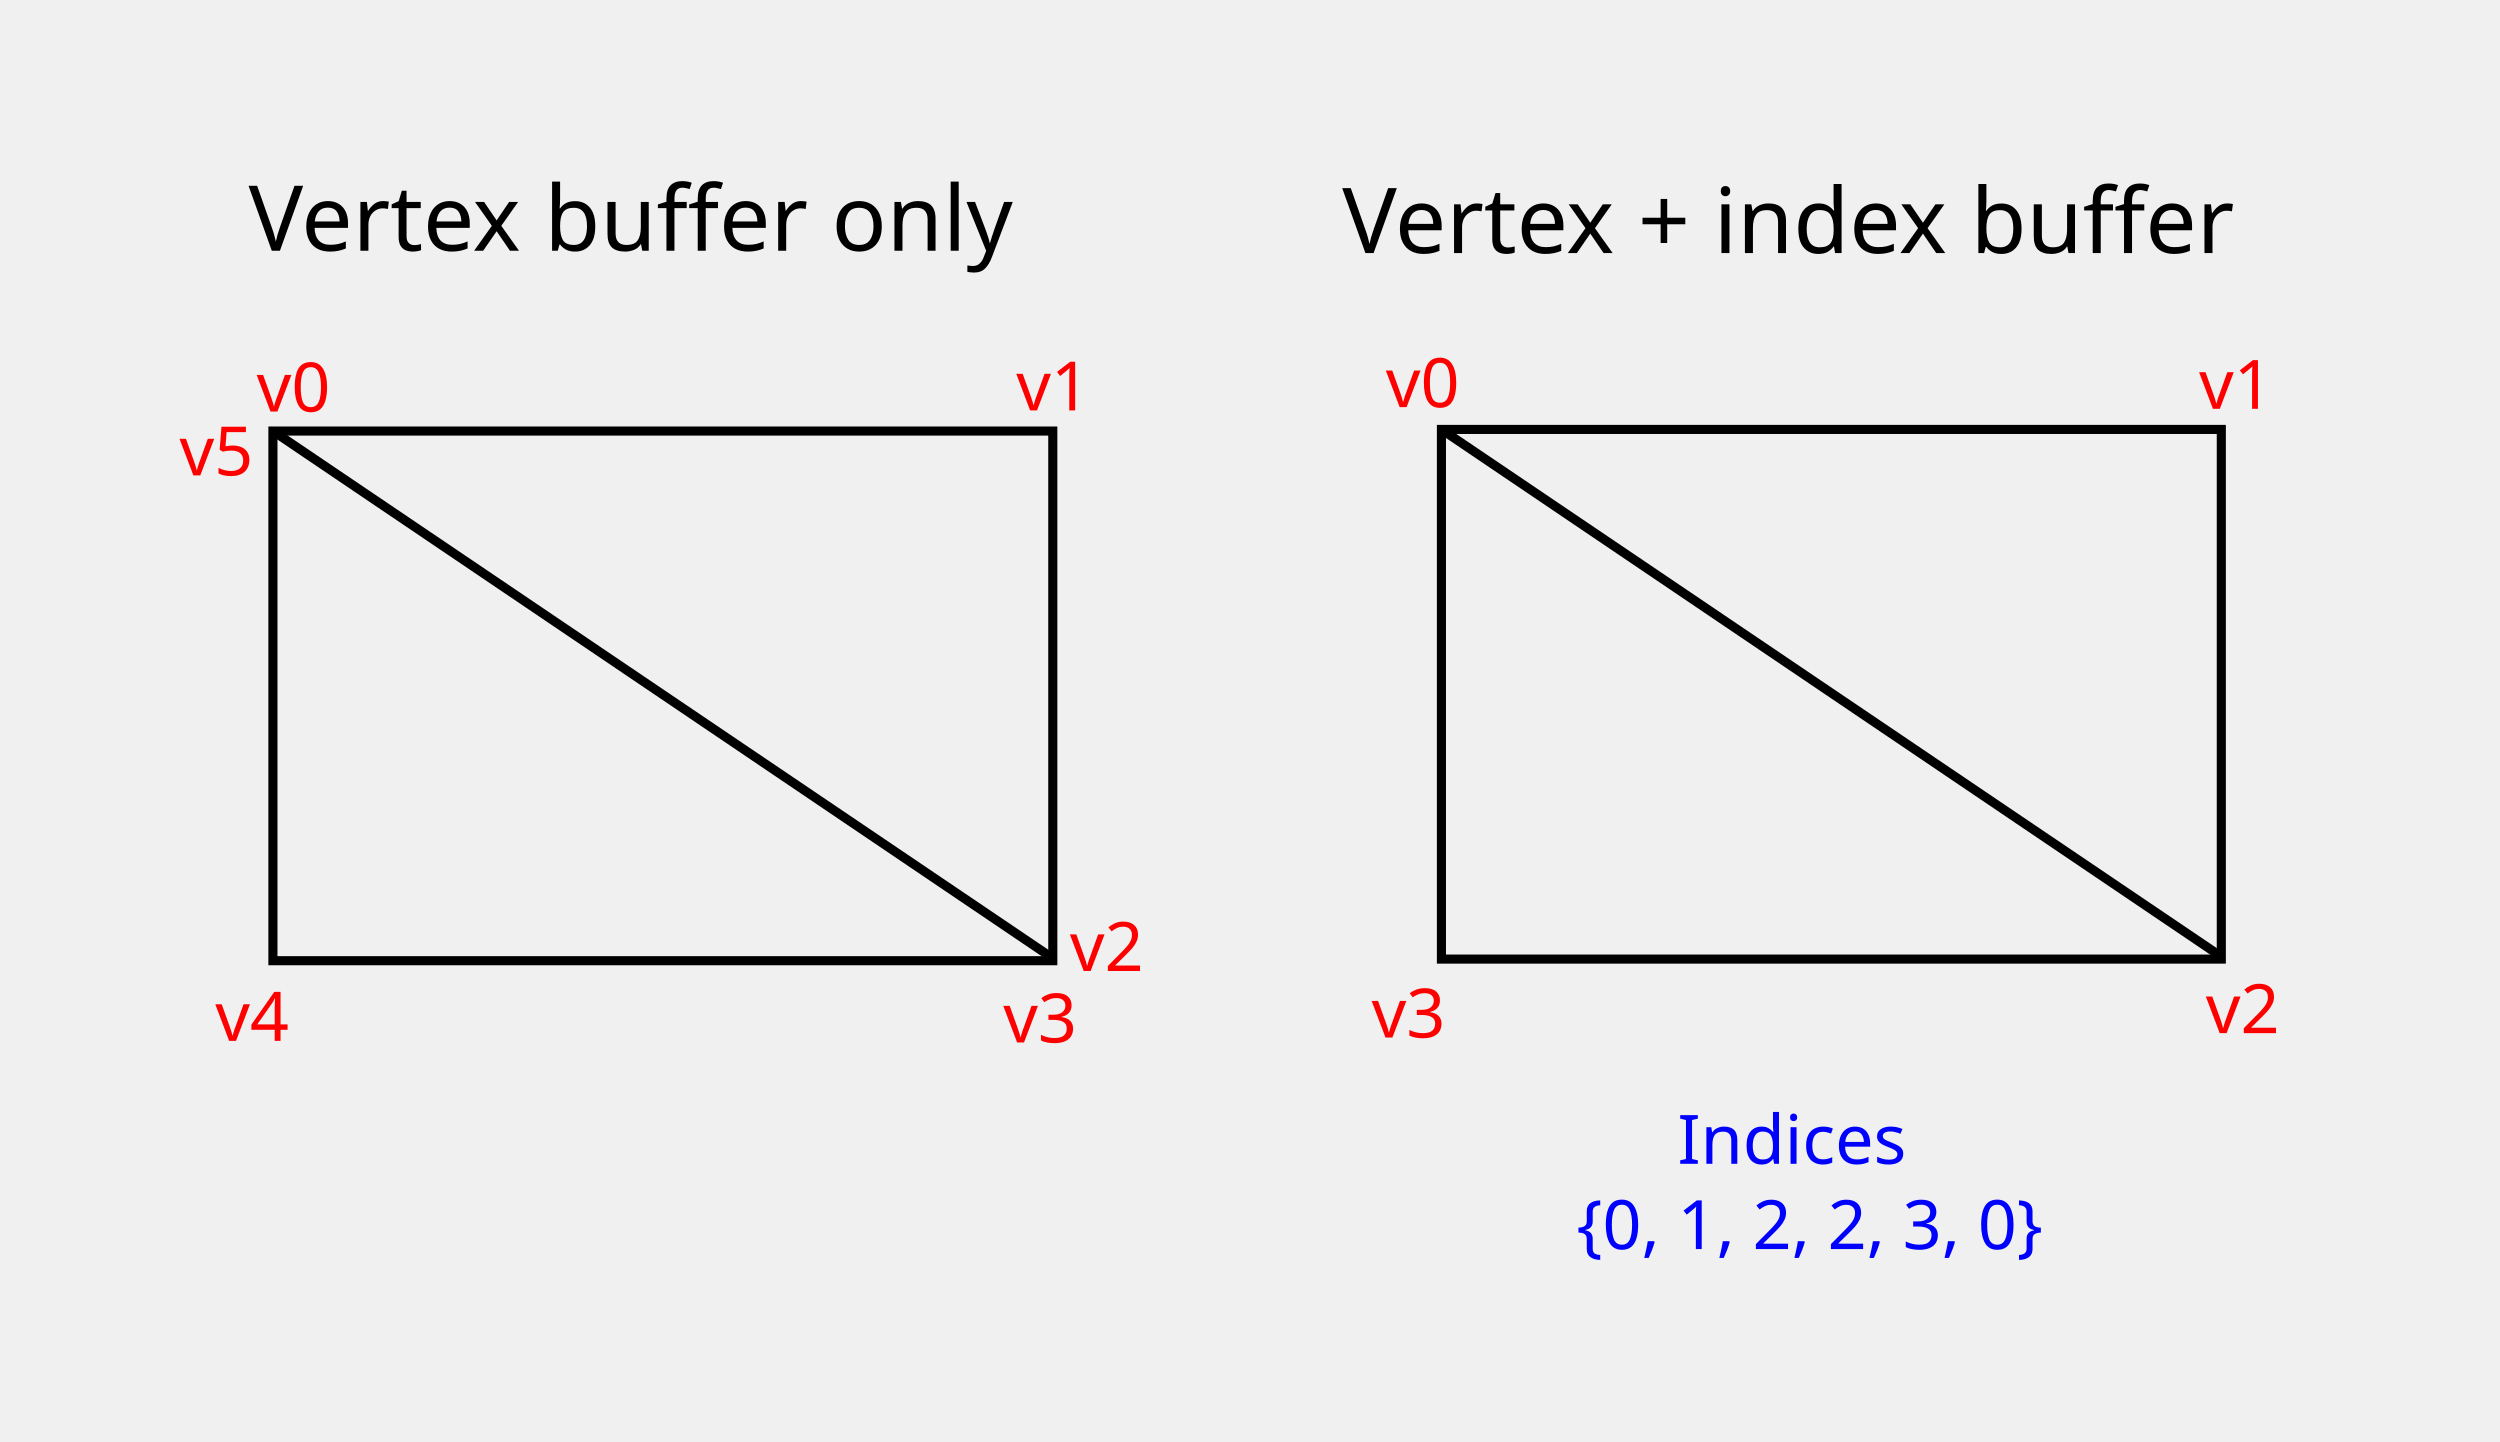
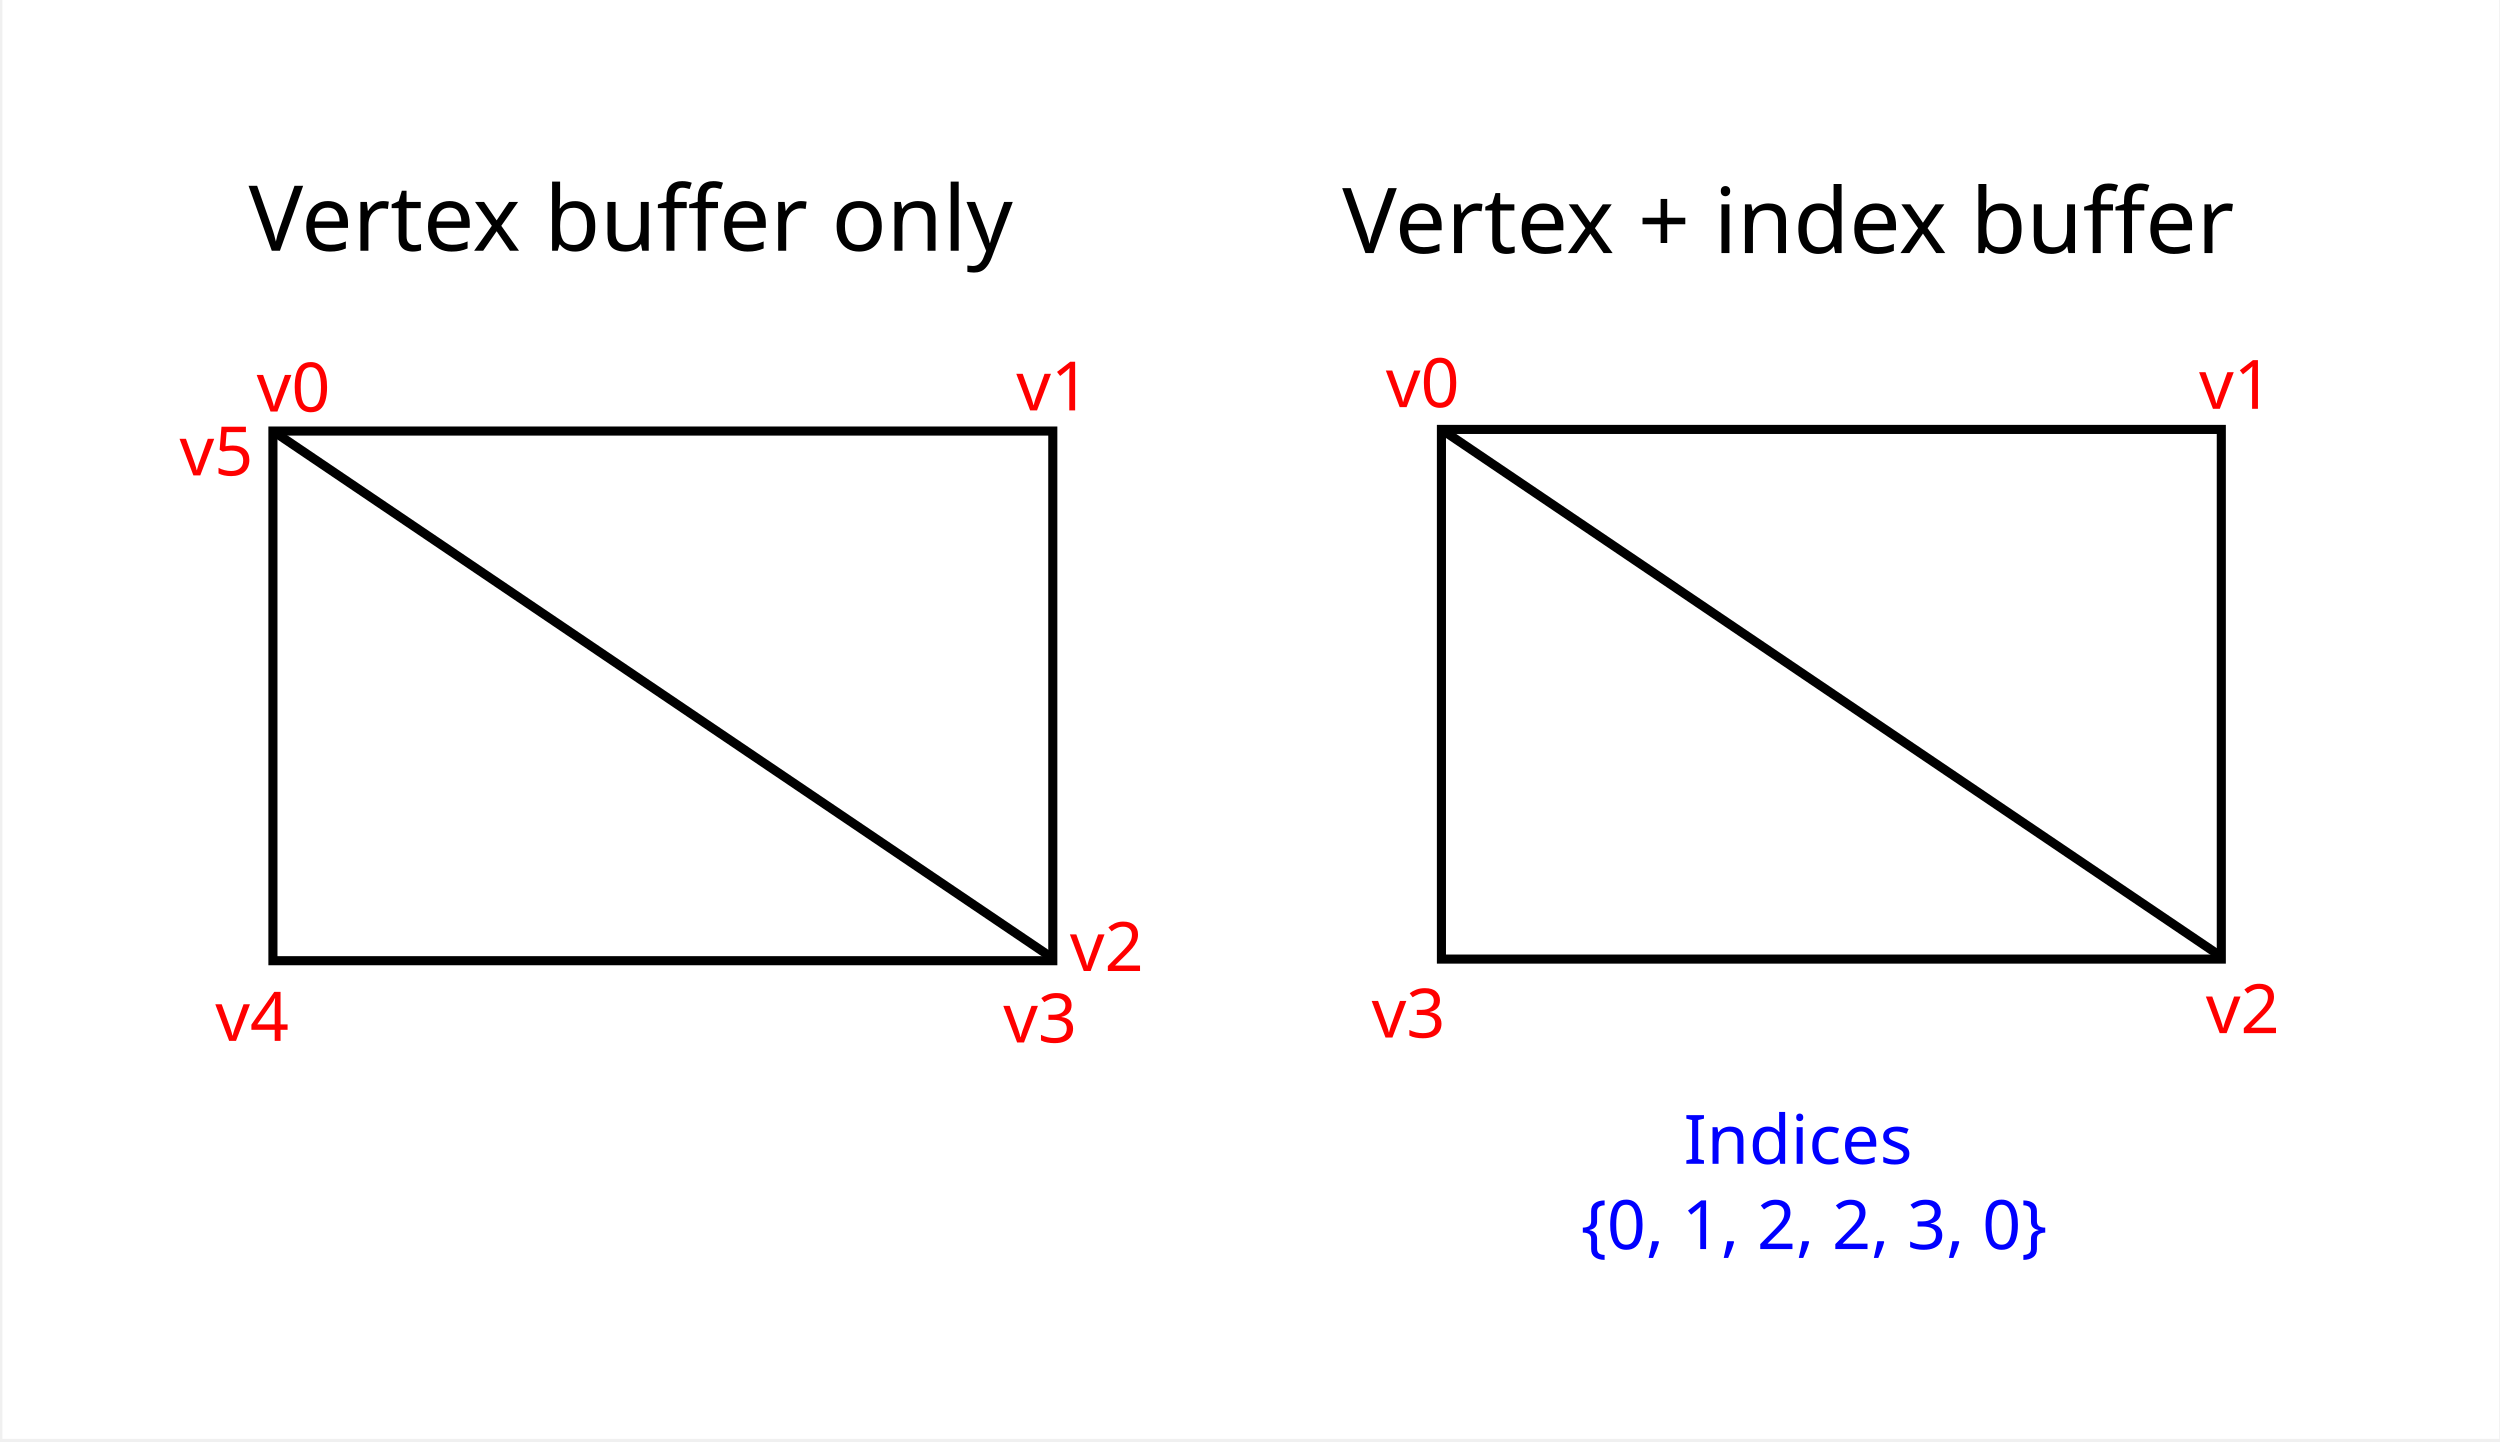
<svg xmlns="http://www.w3.org/2000/svg" width="137.687mm" height="79.407mm" viewBox="0 0 487.867 281.362" id="svg2" version="1.1">
  <defs id="defs4" />
  <g id="layer1" transform="translate(-130.7767,-64.43134)">
+     <rect style="fill:#ffffff;stroke-width:0.938" id="rect1" width="487.241" height="280.791" x="131.25" y="64.431" />
    <rect style="fill:none;stroke:#000000;stroke-width:1.776;stroke-miterlimit:4;stroke-dasharray:none" id="rect4136" width="152.19" height="103.362" x="184.037" y="148.548" />
    <path style="fill:none;stroke:#000000;stroke-width:1.776;stroke-miterlimit:4;stroke-dasharray:none" d="M 184.037,148.548 336.226,251.435" id="path4138" />
-     <text xml:space="preserve" style="font-style:normal;font-weight:normal;font-size:17.755px;line-height:125%;font-family:sans-serif;letter-spacing:0px;word-spacing:0px;fill:#000000;fill-opacity:1;stroke:none;stroke-width:1px;stroke-linecap:butt;stroke-linejoin:miter;stroke-opacity:1" x="179.281" y="113.354" id="text4140">
-       <tspan id="tspan4142" x="179.281" y="113.354">Vertex buffer only</tspan>
+     <text xml:space="preserve" style="font-style:normal;font-weight:normal;line-height:0%;font-family:sans-serif;letter-spacing:0px;word-spacing:0px;fill:#000000;fill-opacity:1;stroke:none;stroke-width:1px;stroke-linecap:butt;stroke-linejoin:miter;stroke-opacity:1" x="179.281" y="113.354" id="text4140">
+       <tspan id="tspan4142" x="179.281" y="113.354" style="font-size:17.755px;line-height:1.25">Vertex buffer only</tspan>
    </text>
-     <text xml:space="preserve" style="font-style:normal;font-weight:normal;font-size:17.755px;line-height:125%;font-family:sans-serif;letter-spacing:0px;word-spacing:0px;fill:#000000;fill-opacity:1;stroke:none;stroke-width:1px;stroke-linecap:butt;stroke-linejoin:miter;stroke-opacity:1" x="392.704" y="113.814" id="text4140-2">
-       <tspan id="tspan4142-7" x="392.704" y="113.814">Vertex + index buffer</tspan>
+     <text xml:space="preserve" style="font-style:normal;font-weight:normal;line-height:0%;font-family:sans-serif;letter-spacing:0px;word-spacing:0px;fill:#000000;fill-opacity:1;stroke:none;stroke-width:1px;stroke-linecap:butt;stroke-linejoin:miter;stroke-opacity:1" x="392.704" y="113.814" id="text4140-2">
+       <tspan id="tspan4142-7" x="392.704" y="113.814" style="font-size:17.755px;line-height:1.25">Vertex + index buffer</tspan>
    </text>
    <rect style="fill:none;stroke:#000000;stroke-width:1.776;stroke-miterlimit:4;stroke-dasharray:none" id="rect4136-9" width="152.19" height="103.362" x="412.067" y="148.231" />
    <path style="fill:none;stroke:#000000;stroke-width:1.776;stroke-miterlimit:4;stroke-dasharray:none" d="M 412.067,148.231 564.257,251.118" id="path4138-5" />
-     <text xml:space="preserve" style="font-style:normal;font-weight:normal;font-size:13.317px;line-height:125%;font-family:sans-serif;letter-spacing:0px;word-spacing:0px;fill:#ff0000;fill-opacity:1;stroke:none;stroke-width:1px;stroke-linecap:butt;stroke-linejoin:miter;stroke-opacity:1" x="180.866" y="144.744" id="text4180">
-       <tspan id="tspan4182" x="180.866" y="144.744">v0</tspan>
+     <text xml:space="preserve" style="font-style:normal;font-weight:normal;line-height:0%;font-family:sans-serif;letter-spacing:0px;word-spacing:0px;fill:#ff0000;fill-opacity:1;stroke:none;stroke-width:1px;stroke-linecap:butt;stroke-linejoin:miter;stroke-opacity:1" x="180.866" y="144.744" id="text4180">
+       <tspan id="tspan4182" x="180.866" y="144.744" style="font-size:13.317px;line-height:1.25">v0</tspan>
    </text>
-     <text xml:space="preserve" style="font-style:normal;font-weight:normal;font-size:13.317px;line-height:125%;font-family:sans-serif;letter-spacing:0px;word-spacing:0px;fill:#ff0000;fill-opacity:1;stroke:none;stroke-width:1px;stroke-linecap:butt;stroke-linejoin:miter;stroke-opacity:1" x="329.1" y="144.524" id="text4180-1">
-       <tspan id="tspan4182-8" x="329.1" y="144.524">v1</tspan>
+     <text xml:space="preserve" style="font-style:normal;font-weight:normal;line-height:0%;font-family:sans-serif;letter-spacing:0px;word-spacing:0px;fill:#ff0000;fill-opacity:1;stroke:none;stroke-width:1px;stroke-linecap:butt;stroke-linejoin:miter;stroke-opacity:1" x="329.1" y="144.524" id="text4180-1">
+       <tspan id="tspan4182-8" x="329.1" y="144.524" style="font-size:13.317px;line-height:1.25">v1</tspan>
    </text>
-     <text xml:space="preserve" style="font-style:normal;font-weight:normal;font-size:13.317px;line-height:125%;font-family:sans-serif;letter-spacing:0px;word-spacing:0px;fill:#ff0000;fill-opacity:1;stroke:none;stroke-width:1px;stroke-linecap:butt;stroke-linejoin:miter;stroke-opacity:1" x="339.563" y="253.911" id="text4180-3">
-       <tspan id="tspan4182-1" x="339.563" y="253.911">v2</tspan>
+     <text xml:space="preserve" style="font-style:normal;font-weight:normal;line-height:0%;font-family:sans-serif;letter-spacing:0px;word-spacing:0px;fill:#ff0000;fill-opacity:1;stroke:none;stroke-width:1px;stroke-linecap:butt;stroke-linejoin:miter;stroke-opacity:1" x="339.563" y="253.911" id="text4180-3">
+       <tspan id="tspan4182-1" x="339.563" y="253.911" style="font-size:13.317px;line-height:1.25">v2</tspan>
    </text>
-     <text xml:space="preserve" style="font-style:normal;font-weight:normal;font-size:13.317px;line-height:125%;font-family:sans-serif;letter-spacing:0px;word-spacing:0px;fill:#ff0000;fill-opacity:1;stroke:none;stroke-width:1px;stroke-linecap:butt;stroke-linejoin:miter;stroke-opacity:1" x="326.563" y="267.861" id="text4180-8">
-       <tspan id="tspan4182-12" x="326.563" y="267.861">v3</tspan>
+     <text xml:space="preserve" style="font-style:normal;font-weight:normal;line-height:0%;font-family:sans-serif;letter-spacing:0px;word-spacing:0px;fill:#ff0000;fill-opacity:1;stroke:none;stroke-width:1px;stroke-linecap:butt;stroke-linejoin:miter;stroke-opacity:1" x="326.563" y="267.861" id="text4180-8">
+       <tspan id="tspan4182-12" x="326.563" y="267.861" style="font-size:13.317px;line-height:1.25">v3</tspan>
    </text>
-     <text xml:space="preserve" style="font-style:normal;font-weight:normal;font-size:13.317px;line-height:125%;font-family:sans-serif;letter-spacing:0px;word-spacing:0px;fill:#ff0000;fill-opacity:1;stroke:none;stroke-width:1px;stroke-linecap:butt;stroke-linejoin:miter;stroke-opacity:1" x="172.789" y="267.544" id="text4180-38">
-       <tspan id="tspan4182-88" x="172.789" y="267.544">v4</tspan>
+     <text xml:space="preserve" style="font-style:normal;font-weight:normal;line-height:0%;font-family:sans-serif;letter-spacing:0px;word-spacing:0px;fill:#ff0000;fill-opacity:1;stroke:none;stroke-width:1px;stroke-linecap:butt;stroke-linejoin:miter;stroke-opacity:1" x="172.789" y="267.544" id="text4180-38">
+       <tspan id="tspan4182-88" x="172.789" y="267.544" style="font-size:13.317px;line-height:1.25">v4</tspan>
    </text>
-     <text xml:space="preserve" style="font-style:normal;font-weight:normal;font-size:13.317px;line-height:125%;font-family:sans-serif;letter-spacing:0px;word-spacing:0px;fill:#ff0000;fill-opacity:1;stroke:none;stroke-width:1px;stroke-linecap:butt;stroke-linejoin:miter;stroke-opacity:1" x="165.813" y="157.207" id="text4180-7">
-       <tspan id="tspan4182-10" x="165.813" y="157.207">v5</tspan>
+     <text xml:space="preserve" style="font-style:normal;font-weight:normal;line-height:0%;font-family:sans-serif;letter-spacing:0px;word-spacing:0px;fill:#ff0000;fill-opacity:1;stroke:none;stroke-width:1px;stroke-linecap:butt;stroke-linejoin:miter;stroke-opacity:1" x="165.813" y="157.207" id="text4180-7">
+       <tspan id="tspan4182-10" x="165.813" y="157.207" style="font-size:13.317px;line-height:1.25">v5</tspan>
    </text>
-     <text xml:space="preserve" style="font-style:normal;font-weight:normal;font-size:13.317px;line-height:125%;font-family:sans-serif;letter-spacing:0px;word-spacing:0px;fill:#ff0000;fill-opacity:1;stroke:none;stroke-width:1px;stroke-linecap:butt;stroke-linejoin:miter;stroke-opacity:1" x="401.218" y="143.884" id="text4180-4">
-       <tspan id="tspan4182-17" x="401.218" y="143.884">v0</tspan>
+     <text xml:space="preserve" style="font-style:normal;font-weight:normal;line-height:0%;font-family:sans-serif;letter-spacing:0px;word-spacing:0px;fill:#ff0000;fill-opacity:1;stroke:none;stroke-width:1px;stroke-linecap:butt;stroke-linejoin:miter;stroke-opacity:1" x="401.218" y="143.884" id="text4180-4">
+       <tspan id="tspan4182-17" x="401.218" y="143.884" style="font-size:13.317px;line-height:1.25">v0</tspan>
    </text>
-     <text xml:space="preserve" style="font-style:normal;font-weight:normal;font-size:13.317px;line-height:125%;font-family:sans-serif;letter-spacing:0px;word-spacing:0px;fill:#ff0000;fill-opacity:1;stroke:none;stroke-width:1px;stroke-linecap:butt;stroke-linejoin:miter;stroke-opacity:1" x="559.921" y="144.207" id="text4180-1-3">
-       <tspan id="tspan4182-8-8" x="559.921" y="144.207">v1</tspan>
+     <text xml:space="preserve" style="font-style:normal;font-weight:normal;line-height:0%;font-family:sans-serif;letter-spacing:0px;word-spacing:0px;fill:#ff0000;fill-opacity:1;stroke:none;stroke-width:1px;stroke-linecap:butt;stroke-linejoin:miter;stroke-opacity:1" x="559.921" y="144.207" id="text4180-1-3">
+       <tspan id="tspan4182-8-8" x="559.921" y="144.207" style="font-size:13.317px;line-height:1.25">v1</tspan>
    </text>
-     <text xml:space="preserve" style="font-style:normal;font-weight:normal;font-size:13.317px;line-height:125%;font-family:sans-serif;letter-spacing:0px;word-spacing:0px;fill:#ff0000;fill-opacity:1;stroke:none;stroke-width:1px;stroke-linecap:butt;stroke-linejoin:miter;stroke-opacity:1" x="561.241" y="266.047" id="text4180-3-5">
-       <tspan id="tspan4182-1-8" x="561.241" y="266.047">v2</tspan>
+     <text xml:space="preserve" style="font-style:normal;font-weight:normal;line-height:0%;font-family:sans-serif;letter-spacing:0px;word-spacing:0px;fill:#ff0000;fill-opacity:1;stroke:none;stroke-width:1px;stroke-linecap:butt;stroke-linejoin:miter;stroke-opacity:1" x="561.241" y="266.047" id="text4180-3-5">
+       <tspan id="tspan4182-1-8" x="561.241" y="266.047" style="font-size:13.317px;line-height:1.25">v2</tspan>
    </text>
-     <text xml:space="preserve" style="font-style:normal;font-weight:normal;font-size:13.317px;line-height:125%;font-family:sans-serif;letter-spacing:0px;word-spacing:0px;fill:#ff0000;fill-opacity:1;stroke:none;stroke-width:1px;stroke-linecap:butt;stroke-linejoin:miter;stroke-opacity:1" x="398.455" y="266.904" id="text4180-8-3">
-       <tspan id="tspan4182-12-6" x="398.455" y="266.904">v3</tspan>
+     <text xml:space="preserve" style="font-style:normal;font-weight:normal;line-height:0%;font-family:sans-serif;letter-spacing:0px;word-spacing:0px;fill:#ff0000;fill-opacity:1;stroke:none;stroke-width:1px;stroke-linecap:butt;stroke-linejoin:miter;stroke-opacity:1" x="398.455" y="266.904" id="text4180-8-3">
+       <tspan id="tspan4182-12-6" x="398.455" y="266.904" style="font-size:13.317px;line-height:1.25">v3</tspan>
    </text>
-     <text xml:space="preserve" style="font-style:normal;font-weight:normal;font-size:7.5px;line-height:125%;font-family:sans-serif;letter-spacing:0px;word-spacing:0px;fill:#000000;fill-opacity:1;stroke:none;stroke-width:1px;stroke-linecap:butt;stroke-linejoin:miter;stroke-opacity:1" x="408.75" y="245.219" id="text4306">
-       <tspan id="tspan4308" x="408.75" y="245.219" />
+     <text xml:space="preserve" style="font-style:normal;font-weight:normal;line-height:0%;font-family:sans-serif;letter-spacing:0px;word-spacing:0px;fill:#000000;fill-opacity:1;stroke:none;stroke-width:1px;stroke-linecap:butt;stroke-linejoin:miter;stroke-opacity:1" x="408.75" y="245.219" id="text4306">
+       <tspan id="tspan4308" x="408.75" y="245.219" style="font-size:7.5px;line-height:1.25"> </tspan>
    </text>
-     <text xml:space="preserve" style="font-style:normal;font-weight:normal;font-size:13.317px;line-height:125%;font-family:sans-serif;text-align:center;letter-spacing:0px;word-spacing:0px;text-anchor:middle;fill:#0000ff;fill-opacity:1;stroke:none;stroke-width:1px;stroke-linecap:butt;stroke-linejoin:miter;stroke-opacity:1" x="492.578" y="291.543" id="text4310">
-       <tspan id="tspan4312" x="492.578" y="291.543">Indices</tspan>
-       <tspan x="492.578" y="308.189" id="tspan4314">{0, 1, 2, 2, 3, 0}</tspan>
+     <text xml:space="preserve" style="font-style:normal;font-weight:normal;line-height:0%;font-family:sans-serif;text-align:center;letter-spacing:0px;word-spacing:0px;text-anchor:middle;fill:#0000ff;fill-opacity:1;stroke:none;stroke-width:1px;stroke-linecap:butt;stroke-linejoin:miter;stroke-opacity:1" x="492.578" y="291.543" id="text4310">
+       <tspan id="tspan4312" x="492.578" y="291.543" style="font-size:13.317px;line-height:1.25">Indices</tspan>
+       <tspan x="492.578" y="308.189" id="tspan4314" style="font-size:13.317px;line-height:1.25">{0, 1, 2, 2, 3, 0}</tspan>
    </text>
  </g>
</svg>
